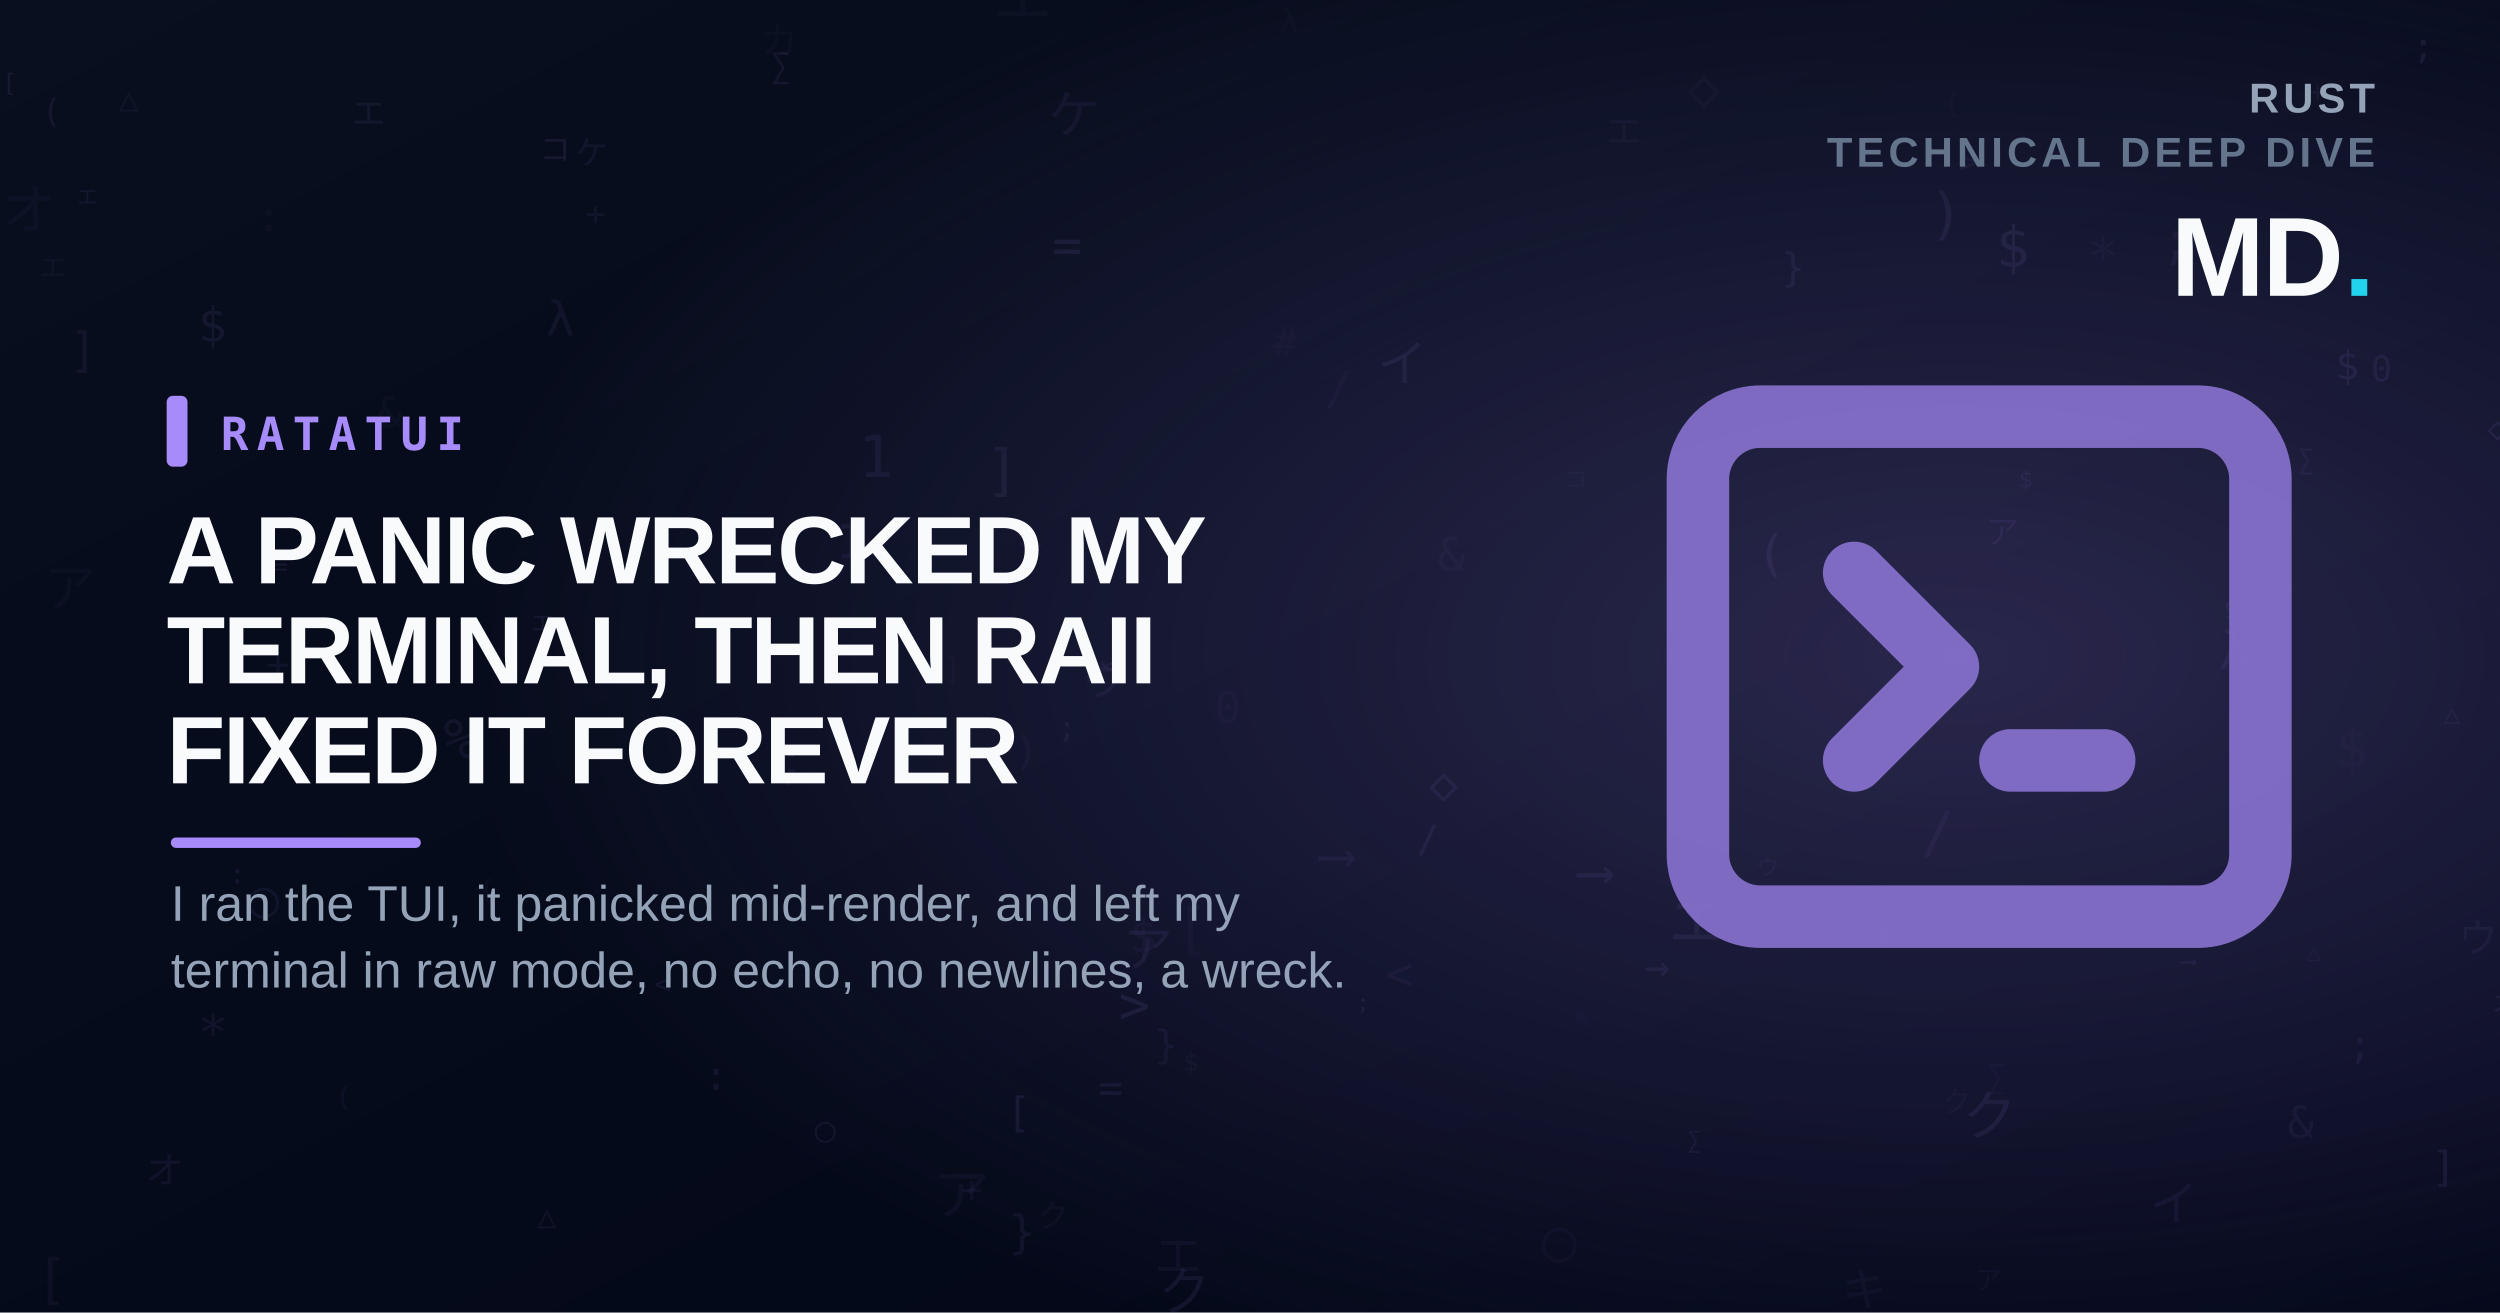
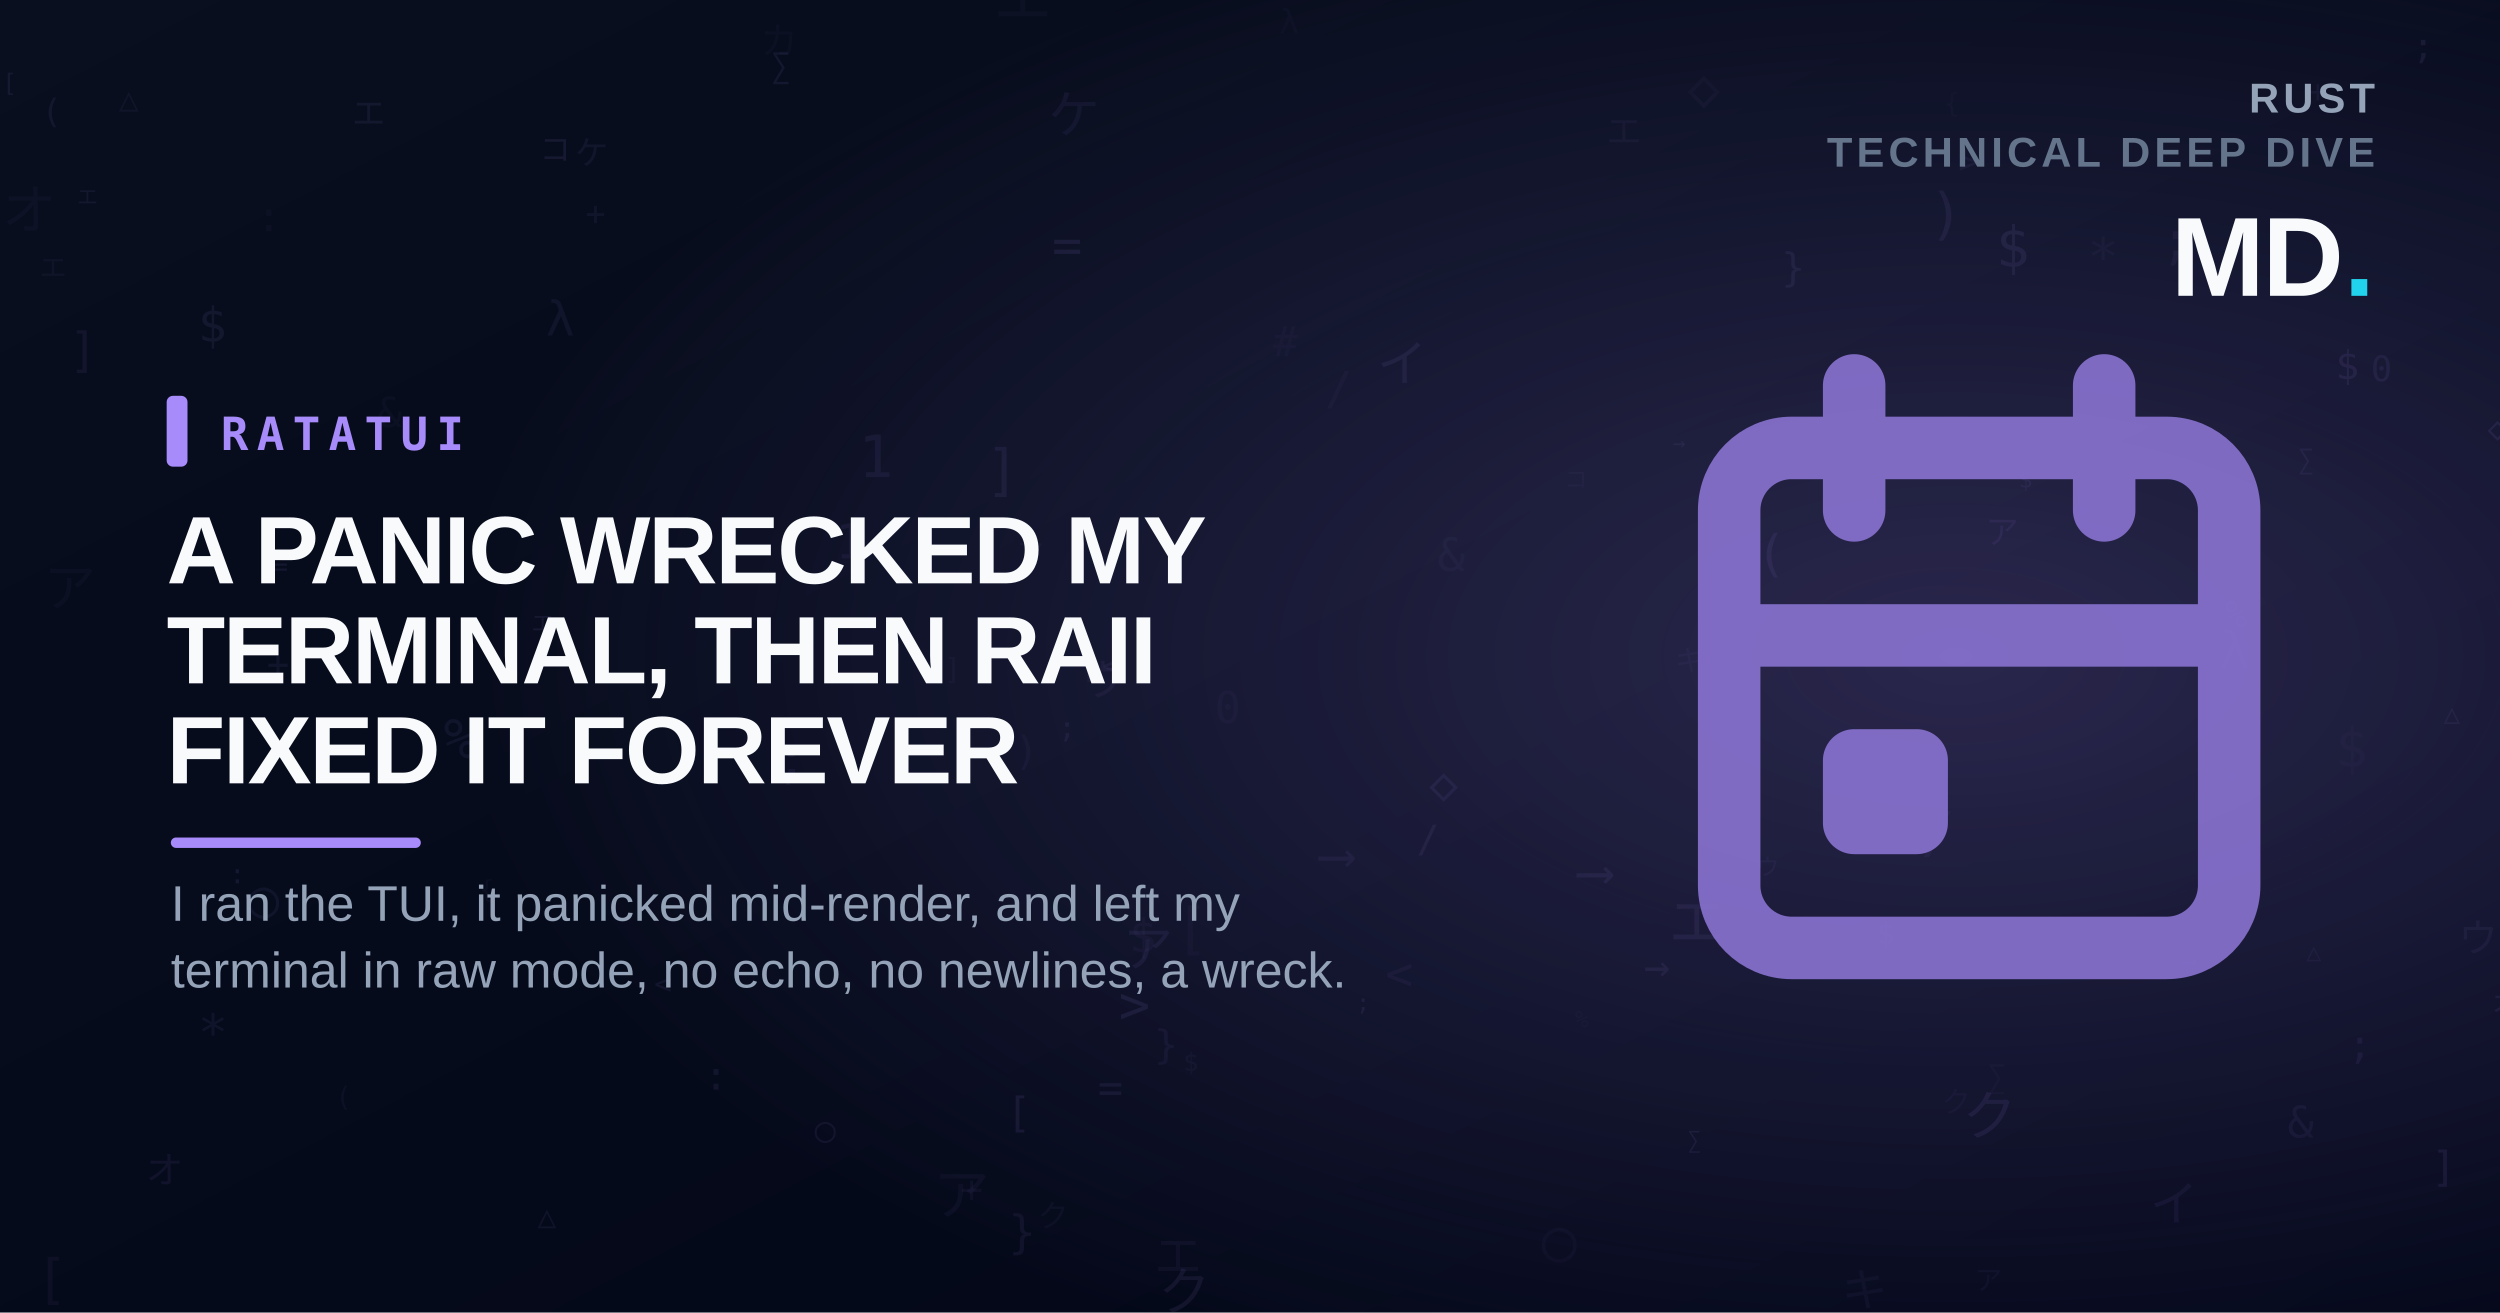
<svg xmlns="http://www.w3.org/2000/svg" viewBox="0 0 1200 630" width="1200" height="630" role="img" aria-label="A PANIC WRECKED MY TERMINAL, THEN RAII FIXED IT FOREVER">
  <defs>
    <linearGradient id="bg" x1="0" y1="0" x2="1" y2="1">
      <stop offset="0" stop-color="#0b1120" />
      <stop offset="1" stop-color="#020617" />
    </linearGradient>
    <radialGradient id="glow" cx="0.78" cy="0.5" r="0.6">
      <stop offset="0" stop-color="#a78bfa" stop-opacity="0.28" />
      <stop offset="1" stop-color="#a78bfa" stop-opacity="0" />
    </radialGradient>
  </defs>
  <rect width="1200" height="630" fill="url(#bg)" />
  <g>
    <text x="21" y="291" font-size="25" fill="#a78bfa" opacity="0.032" font-family="ui-monospace, monospace">ア</text>
    <text x="539" y="464" font-size="24" fill="#a78bfa" opacity="0.092" font-family="ui-monospace, monospace">ア</text>
    <text x="508" y="354" font-size="14" fill="#a78bfa" opacity="0.098" font-family="ui-monospace, monospace">;</text>
    <text x="636" y="194" font-size="22" fill="#a78bfa" opacity="0.046" font-family="ui-monospace, monospace">/</text>
    <text x="505" y="126" font-size="24" fill="#a78bfa" opacity="0.114" font-family="ui-monospace, monospace">=</text>
    <text x="461" y="577" font-size="18" fill="#a78bfa" opacity="0.069" font-family="ui-monospace, monospace">+</text>
    <text x="634" y="419" font-size="25" fill="#a78bfa" opacity="0.089" font-family="ui-monospace, monospace">⟶</text>
    <text x="1121" y="182" font-size="19" fill="#a78bfa" opacity="0.115" font-family="ui-monospace, monospace">$</text>
    <text x="519" y="334" font-size="21" fill="#a78bfa" opacity="0.070" font-family="ui-monospace, monospace">ウ</text>
    <text x="690" y="274" font-size="22" fill="#a78bfa" opacity="0.047" font-family="ui-monospace, monospace">&amp;</text>
    <text x="1138" y="183" font-size="17" fill="#a78bfa" opacity="0.094" font-family="ui-monospace, monospace">0</text>
    <text x="843" y="420" font-size="11" fill="#a78bfa" opacity="0.068" font-family="ui-monospace, monospace">ウ</text>
    <text x="95" y="164" font-size="23" fill="#a78bfa" opacity="0.098" font-family="ui-monospace, monospace">$</text>
    <text x="498" y="589" font-size="15" fill="#a78bfa" opacity="0.051" font-family="ui-monospace, monospace">ク</text>
    <text x="932" y="534" font-size="14" fill="#a78bfa" opacity="0.052" font-family="ui-monospace, monospace">ク</text>
    <text x="801" y="452" font-size="27" fill="#a78bfa" opacity="0.089" font-family="ui-monospace, monospace">エ</text>
    <text x="372" y="373" font-size="26" fill="#a78bfa" opacity="0.078" font-family="ui-monospace, monospace">;</text>
    <text x="110" y="424" font-size="13" fill="#a78bfa" opacity="0.115" font-family="ui-monospace, monospace">:</text>
    <text x="901" y="453" font-size="14" fill="#a78bfa" opacity="0.117" font-family="ui-monospace, monospace">$</text>
    <text x="262" y="161" font-size="23" fill="#a78bfa" opacity="0.081" font-family="ui-monospace, monospace">λ</text>
    <text x="651" y="485" font-size="11" fill="#a78bfa" opacity="0.100" font-family="ui-monospace, monospace">;</text>
    <text x="1121" y="368" font-size="26" fill="#a78bfa" opacity="0.036" font-family="ui-monospace, monospace">$</text>
    <text x="686" y="384" font-size="23" fill="#a78bfa" opacity="0.090" font-family="ui-monospace, monospace">◇</text>
    <text x="1196" y="487" font-size="15" fill="#a78bfa" opacity="0.103" font-family="ui-monospace, monospace">オ</text>
    <text x="810" y="51" font-size="26" fill="#a78bfa" opacity="0.046" font-family="ui-monospace, monospace">◇</text>
    <text x="70" y="568" font-size="18" fill="#a78bfa" opacity="0.085" font-family="ui-monospace, monospace">オ</text>
    <text x="484" y="599" font-size="22" fill="#a78bfa" opacity="0.086" font-family="ui-monospace, monospace">}</text>
    <text x="751" y="234" font-size="11" fill="#a78bfa" opacity="0.049" font-family="ui-monospace, monospace">コ</text>
    <text x="1037" y="124" font-size="25" fill="#a78bfa" opacity="0.065" font-family="ui-monospace, monospace">;</text>
    <text x="230" y="431" font-size="12" fill="#a78bfa" opacity="0.050" font-family="ui-monospace, monospace">{</text>
    <text x="448" y="583" font-size="27" fill="#a78bfa" opacity="0.057" font-family="ui-monospace, monospace">ア</text>
    <text x="181" y="205" font-size="20" fill="#a78bfa" opacity="0.034" font-family="ui-monospace, monospace">&amp;</text>
    <text x="542" y="457" font-size="22" fill="#a78bfa" opacity="0.052" font-family="ui-monospace, monospace">$</text>
    <text x="527" y="529" font-size="20" fill="#a78bfa" opacity="0.090" font-family="ui-monospace, monospace">=</text>
    <text x="568" y="514" font-size="12" fill="#a78bfa" opacity="0.057" font-family="ui-monospace, monospace">$</text>
    <text x="564" y="455" font-size="27" fill="#a78bfa" opacity="0.038" font-family="ui-monospace, monospace">[</text>
    <text x="453" y="326" font-size="14" fill="#a78bfa" opacity="0.050" font-family="ui-monospace, monospace">]</text>
    <text x="969" y="234" font-size="11" fill="#a78bfa" opacity="0.094" font-family="ui-monospace, monospace">$</text>
    <text x="1194" y="211" font-size="16" fill="#a78bfa" opacity="0.118" font-family="ui-monospace, monospace">◇</text>
    <text x="1" y="110" font-size="26" fill="#a78bfa" opacity="0.045" font-family="ui-monospace, monospace">オ</text>
    <text x="255" y="303" font-size="11" fill="#a78bfa" opacity="0.108" font-family="ui-monospace, monospace">エ</text>
    <text x="843" y="274" font-size="24" fill="#a78bfa" opacity="0.102" font-family="ui-monospace, monospace">(</text>
    <text x="33" y="176" font-size="23" fill="#a78bfa" opacity="0.081" font-family="ui-monospace, monospace">]</text>
    <text x="1173" y="347" font-size="13" fill="#a78bfa" opacity="0.088" font-family="ui-monospace, monospace">△</text>
    <text x="123" y="111" font-size="20" fill="#a78bfa" opacity="0.033" font-family="ui-monospace, monospace">:</text>
    <text x="1167" y="567" font-size="20" fill="#a78bfa" opacity="0.112" font-family="ui-monospace, monospace">]</text>
    <text x="1098" y="546" font-size="21" fill="#a78bfa" opacity="0.082" font-family="ui-monospace, monospace">&amp;</text>
    <text x="1" y="44" font-size="12" fill="#a78bfa" opacity="0.103" font-family="ui-monospace, monospace">[</text>
    <text x="473" y="235" font-size="27" fill="#a78bfa" opacity="0.091" font-family="ui-monospace, monospace">]</text>
    <text x="758" y="427" font-size="25" fill="#a78bfa" opacity="0.095" font-family="ui-monospace, monospace">⟶</text>
    <text x="401" y="268" font-size="23" fill="#a78bfa" opacity="0.084" font-family="ui-monospace, monospace">1</text>
    <text x="276" y="79" font-size="16" fill="#a78bfa" opacity="0.086" font-family="ui-monospace, monospace">ケ</text>
    <text x="665" y="475" font-size="22" fill="#a78bfa" opacity="0.062" font-family="ui-monospace, monospace">&lt;</text>
    <text x="20" y="59" font-size="16" fill="#a78bfa" opacity="0.092" font-family="ui-monospace, monospace">(</text>
    <text x="95" y="504" font-size="24" fill="#a78bfa" opacity="0.089" font-family="ui-monospace, monospace">*</text>
    <text x="922" y="409" font-size="27" fill="#a78bfa" opacity="0.070" font-family="ui-monospace, monospace">/</text>
    <text x="1127" y="508" font-size="19" fill="#a78bfa" opacity="0.092" font-family="ui-monospace, monospace">;</text>
    <text x="948" y="619" font-size="13" fill="#a78bfa" opacity="0.052" font-family="ui-monospace, monospace">ア</text>
    <text x="1108" y="49" font-size="15" fill="#a78bfa" opacity="0.070" font-family="ui-monospace, monospace">+</text>
    <text x="583" y="347" font-size="21" fill="#a78bfa" opacity="0.040" font-family="ui-monospace, monospace">0</text>
    <text x="338" y="523" font-size="19" fill="#a78bfa" opacity="0.104" font-family="ui-monospace, monospace">:</text>
    <text x="537" y="491" font-size="25" fill="#a78bfa" opacity="0.117" font-family="ui-monospace, monospace">&gt;</text>
    <text x="789" y="471" font-size="21" fill="#a78bfa" opacity="0.104" font-family="ui-monospace, monospace">→</text>
    <text x="258" y="589" font-size="15" fill="#a78bfa" opacity="0.090" font-family="ui-monospace, monospace">△</text>
    <text x="661" y="183" font-size="24" fill="#a78bfa" opacity="0.099" font-family="ui-monospace, monospace">イ</text>
    <text x="488" y="270" font-size="13" fill="#a78bfa" opacity="0.054" font-family="ui-monospace, monospace">ア</text>
    <text x="771" y="69" font-size="17" fill="#a78bfa" opacity="0.058" font-family="ui-monospace, monospace">エ</text>
    <text x="556" y="629" font-size="25" fill="#a78bfa" opacity="0.107" font-family="ui-monospace, monospace">ク</text>
    <text x="213" y="364" font-size="27" fill="#a78bfa" opacity="0.089" font-family="ui-monospace, monospace">%</text>
    <text x="17" y="623" font-size="26" fill="#a78bfa" opacity="0.062" font-family="ui-monospace, monospace">[</text>
    <text x="529" y="325" font-size="16" fill="#a78bfa" opacity="0.087" font-family="ui-monospace, monospace">&lt;</text>
    <text x="810" y="551" font-size="11" fill="#a78bfa" opacity="0.104" font-family="ui-monospace, monospace">∑</text>
    <text x="1103" y="225" font-size="13" fill="#a78bfa" opacity="0.089" font-family="ui-monospace, monospace">∑</text>
    <text x="1032" y="586" font-size="23" fill="#a78bfa" opacity="0.077" font-family="ui-monospace, monospace">イ</text>
    <text x="1067" y="373" font-size="18" fill="#a78bfa" opacity="0.050" font-family="ui-monospace, monospace">;</text>
    <text x="804" y="322" font-size="14" fill="#a78bfa" opacity="0.048" font-family="ui-monospace, monospace">キ</text>
    <text x="953" y="261" font-size="16" fill="#a78bfa" opacity="0.095" font-family="ui-monospace, monospace">ア</text>
    <text x="477" y="9" font-size="28" fill="#a78bfa" opacity="0.042" font-family="ui-monospace, monospace">エ</text>
    <text x="1158" y="28" font-size="17" fill="#a78bfa" opacity="0.106" font-family="ui-monospace, monospace">;</text>
    <text x="680" y="409" font-size="18" fill="#a78bfa" opacity="0.096" font-family="ui-monospace, monospace">/</text>
    <text x="391" y="548" font-size="17" fill="#a78bfa" opacity="0.095" font-family="ui-monospace, monospace">○</text>
    <text x="57" y="53" font-size="16" fill="#a78bfa" opacity="0.069" font-family="ui-monospace, monospace">△</text>
    <text x="611" y="171" font-size="20" fill="#a78bfa" opacity="0.040" font-family="ui-monospace, monospace">#</text>
    <text x="314" y="477" font-size="14" fill="#a78bfa" opacity="0.093" font-family="ui-monospace, monospace">&lt;</text>
    <text x="1047" y="465" font-size="11" fill="#a78bfa" opacity="0.094" font-family="ui-monospace, monospace">⟶</text>
    <text x="259" y="77" font-size="15" fill="#a78bfa" opacity="0.116" font-family="ui-monospace, monospace">コ</text>
    <text x="884" y="627" font-size="22" fill="#a78bfa" opacity="0.054" font-family="ui-monospace, monospace">キ</text>
    <text x="1107" y="461" font-size="12" fill="#a78bfa" opacity="0.070" font-family="ui-monospace, monospace">△</text>
    <text x="803" y="216" font-size="10" fill="#a78bfa" opacity="0.102" font-family="ui-monospace, monospace">→</text>
    <text x="1200" y="205" font-size="19" fill="#a78bfa" opacity="0.088" font-family="ui-monospace, monospace">0</text>
    <text x="614" y="16" font-size="16" fill="#a78bfa" opacity="0.032" font-family="ui-monospace, monospace">λ</text>
    <text x="503" y="64" font-size="25" fill="#a78bfa" opacity="0.080" font-family="ui-monospace, monospace">ケ</text>
    <text x="161" y="531" font-size="13" fill="#a78bfa" opacity="0.057" font-family="ui-monospace, monospace">(</text>
    <text x="487" y="367" font-size="19" fill="#a78bfa" opacity="0.052" font-family="ui-monospace, monospace">)</text>
    <text x="954" y="522" font-size="15" fill="#a78bfa" opacity="0.037" font-family="ui-monospace, monospace">∑</text>
    <text x="554" y="611" font-size="23" fill="#a78bfa" opacity="0.065" font-family="ui-monospace, monospace">エ</text>
    <text x="1180" y="457" font-size="19" fill="#a78bfa" opacity="0.075" font-family="ui-monospace, monospace">ウ</text>
    <text x="933" y="54" font-size="13" fill="#a78bfa" opacity="0.031" font-family="ui-monospace, monospace">{</text>
    <text x="1065" y="321" font-size="25" fill="#a78bfa" opacity="0.091" font-family="ui-monospace, monospace">λ</text>
    <text x="942" y="545" font-size="26" fill="#a78bfa" opacity="0.114" font-family="ui-monospace, monospace">ク</text>
    <text x="1068" y="301" font-size="18" fill="#a78bfa" opacity="0.095" font-family="ui-monospace, monospace">%</text>
    <text x="281" y="108" font-size="16" fill="#a78bfa" opacity="0.079" font-family="ui-monospace, monospace">+</text>
    <text x="756" y="493" font-size="11" fill="#a78bfa" opacity="0.035" font-family="ui-monospace, monospace">%</text>
    <text x="940" y="83" font-size="16" fill="#a78bfa" opacity="0.073" font-family="ui-monospace, monospace">&gt;</text>
    <text x="365" y="26" font-size="18" fill="#a78bfa" opacity="0.034" font-family="ui-monospace, monospace">カ</text>
    <text x="1002" y="132" font-size="25" fill="#a78bfa" opacity="0.044" font-family="ui-monospace, monospace">*</text>
    <text x="483" y="541" font-size="20" fill="#a78bfa" opacity="0.114" font-family="ui-monospace, monospace">[</text>
    <text x="131" y="276" font-size="12" fill="#a78bfa" opacity="0.104" font-family="ui-monospace, monospace">=</text>
    <text x="412" y="229" font-size="28" fill="#a78bfa" opacity="0.087" font-family="ui-monospace, monospace">1</text>
    <text x="19" y="133" font-size="13" fill="#a78bfa" opacity="0.060" font-family="ui-monospace, monospace">エ</text>
    <text x="958" y="128" font-size="27" fill="#a78bfa" opacity="0.110" font-family="ui-monospace, monospace">$</text>
    <text x="119" y="440" font-size="25" fill="#a78bfa" opacity="0.087" font-family="ui-monospace, monospace">○</text>
    <text x="554" y="508" font-size="19" fill="#a78bfa" opacity="0.067" font-family="ui-monospace, monospace">}</text>
    <text x="128" y="325" font-size="18" fill="#a78bfa" opacity="0.079" font-family="ui-monospace, monospace">+</text>
    <text x="855" y="135" font-size="19" fill="#a78bfa" opacity="0.096" font-family="ui-monospace, monospace">}</text>
    <text x="926" y="112" font-size="27" fill="#a78bfa" opacity="0.095" font-family="ui-monospace, monospace">)</text>
    <text x="370" y="37" font-size="16" fill="#a78bfa" opacity="0.102" font-family="ui-monospace, monospace">∑</text>
    <text x="169" y="60" font-size="16" fill="#a78bfa" opacity="0.099" font-family="ui-monospace, monospace">エ</text>
    <text x="37" y="98" font-size="10" fill="#a78bfa" opacity="0.090" font-family="ui-monospace, monospace">エ</text>
    <text x="740" y="605" font-size="28" fill="#a78bfa" opacity="0.040" font-family="ui-monospace, monospace">○</text>
  </g>
  <rect width="1200" height="630" fill="url(#glow)" />
  <g>
    <g transform="translate(770.0 140.0) scale(15.000)" opacity="0.9">
      <g fill="none" stroke="#a78bfa" stroke-linecap="round" stroke-linejoin="round" stroke-width="2">
-         <path d="m8 9l3 3l-3 3m5 0h3" />
-         <path d="M3 6a2 2 0 0 1 2-2h14a2 2 0 0 1 2 2v12a2 2 0 0 1-2 2H5a2 2 0 0 1-2-2z" />
+         <path d="M4 7a2 2 0 0 1 2-2h12a2 2 0 0 1 2 2v12a2 2 0 0 1-2 2H6a2 2 0 0 1-2-2zm12-4v4M8 3v4m-4 4h16" />
+         <path d="M8 15h2v2H8z" />
      </g>
    </g>
  </g>
  <rect width="1200" height="630" fill="#020617" opacity="0.18" />
  <g font-family="Arial, Helvetica, sans-serif">
    <text x="1140" y="54" text-anchor="end" font-size="20" font-weight="700" letter-spacing="2" fill="#94a3b8">RUST</text>
    <text x="1140" y="80" text-anchor="end" font-size="20" font-weight="700" letter-spacing="2" fill="#64748b">TECHNICAL DEEP DIVE</text>
    <text x="1140" y="142" text-anchor="end" font-size="54" font-weight="900" letter-spacing="-1" fill="#f8fafc">MD<tspan fill="#22d3ee">.</tspan>
    </text>
  </g>
  <g font-family="ui-monospace, SFMono-Regular, Menlo, monospace">
    <rect x="80" y="190" width="10" height="34" rx="3" fill="#a78bfa" />
    <text x="106" y="216" font-size="22" font-weight="700" letter-spacing="4" fill="#a78bfa">RATATUI</text>
  </g>
  <text x="80" y="280" font-family="Arial, Helvetica, sans-serif" font-size="46" font-weight="900" letter-spacing="-1" fill="#f8fafc">A PANIC WRECKED MY</text>
  <text x="80" y="328" font-family="Arial, Helvetica, sans-serif" font-size="46" font-weight="900" letter-spacing="-1" fill="#f8fafc">TERMINAL, THEN RAII</text>
  <text x="80" y="376" font-family="Arial, Helvetica, sans-serif" font-size="46" font-weight="900" letter-spacing="-1" fill="#f8fafc">FIXED IT FOREVER</text>
  <rect x="82" y="402" width="120" height="5" rx="2.5" fill="#a78bfa" />
  <text x="82" y="442" font-size="24" fill="#94a3b8" font-family="Arial, Helvetica, sans-serif">I ran the TUI, it panicked mid-render, and left my</text>
  <text x="82" y="474" font-size="24" fill="#94a3b8" font-family="Arial, Helvetica, sans-serif">terminal in raw mode, no echo, no newlines, a wreck.</text>
</svg>
